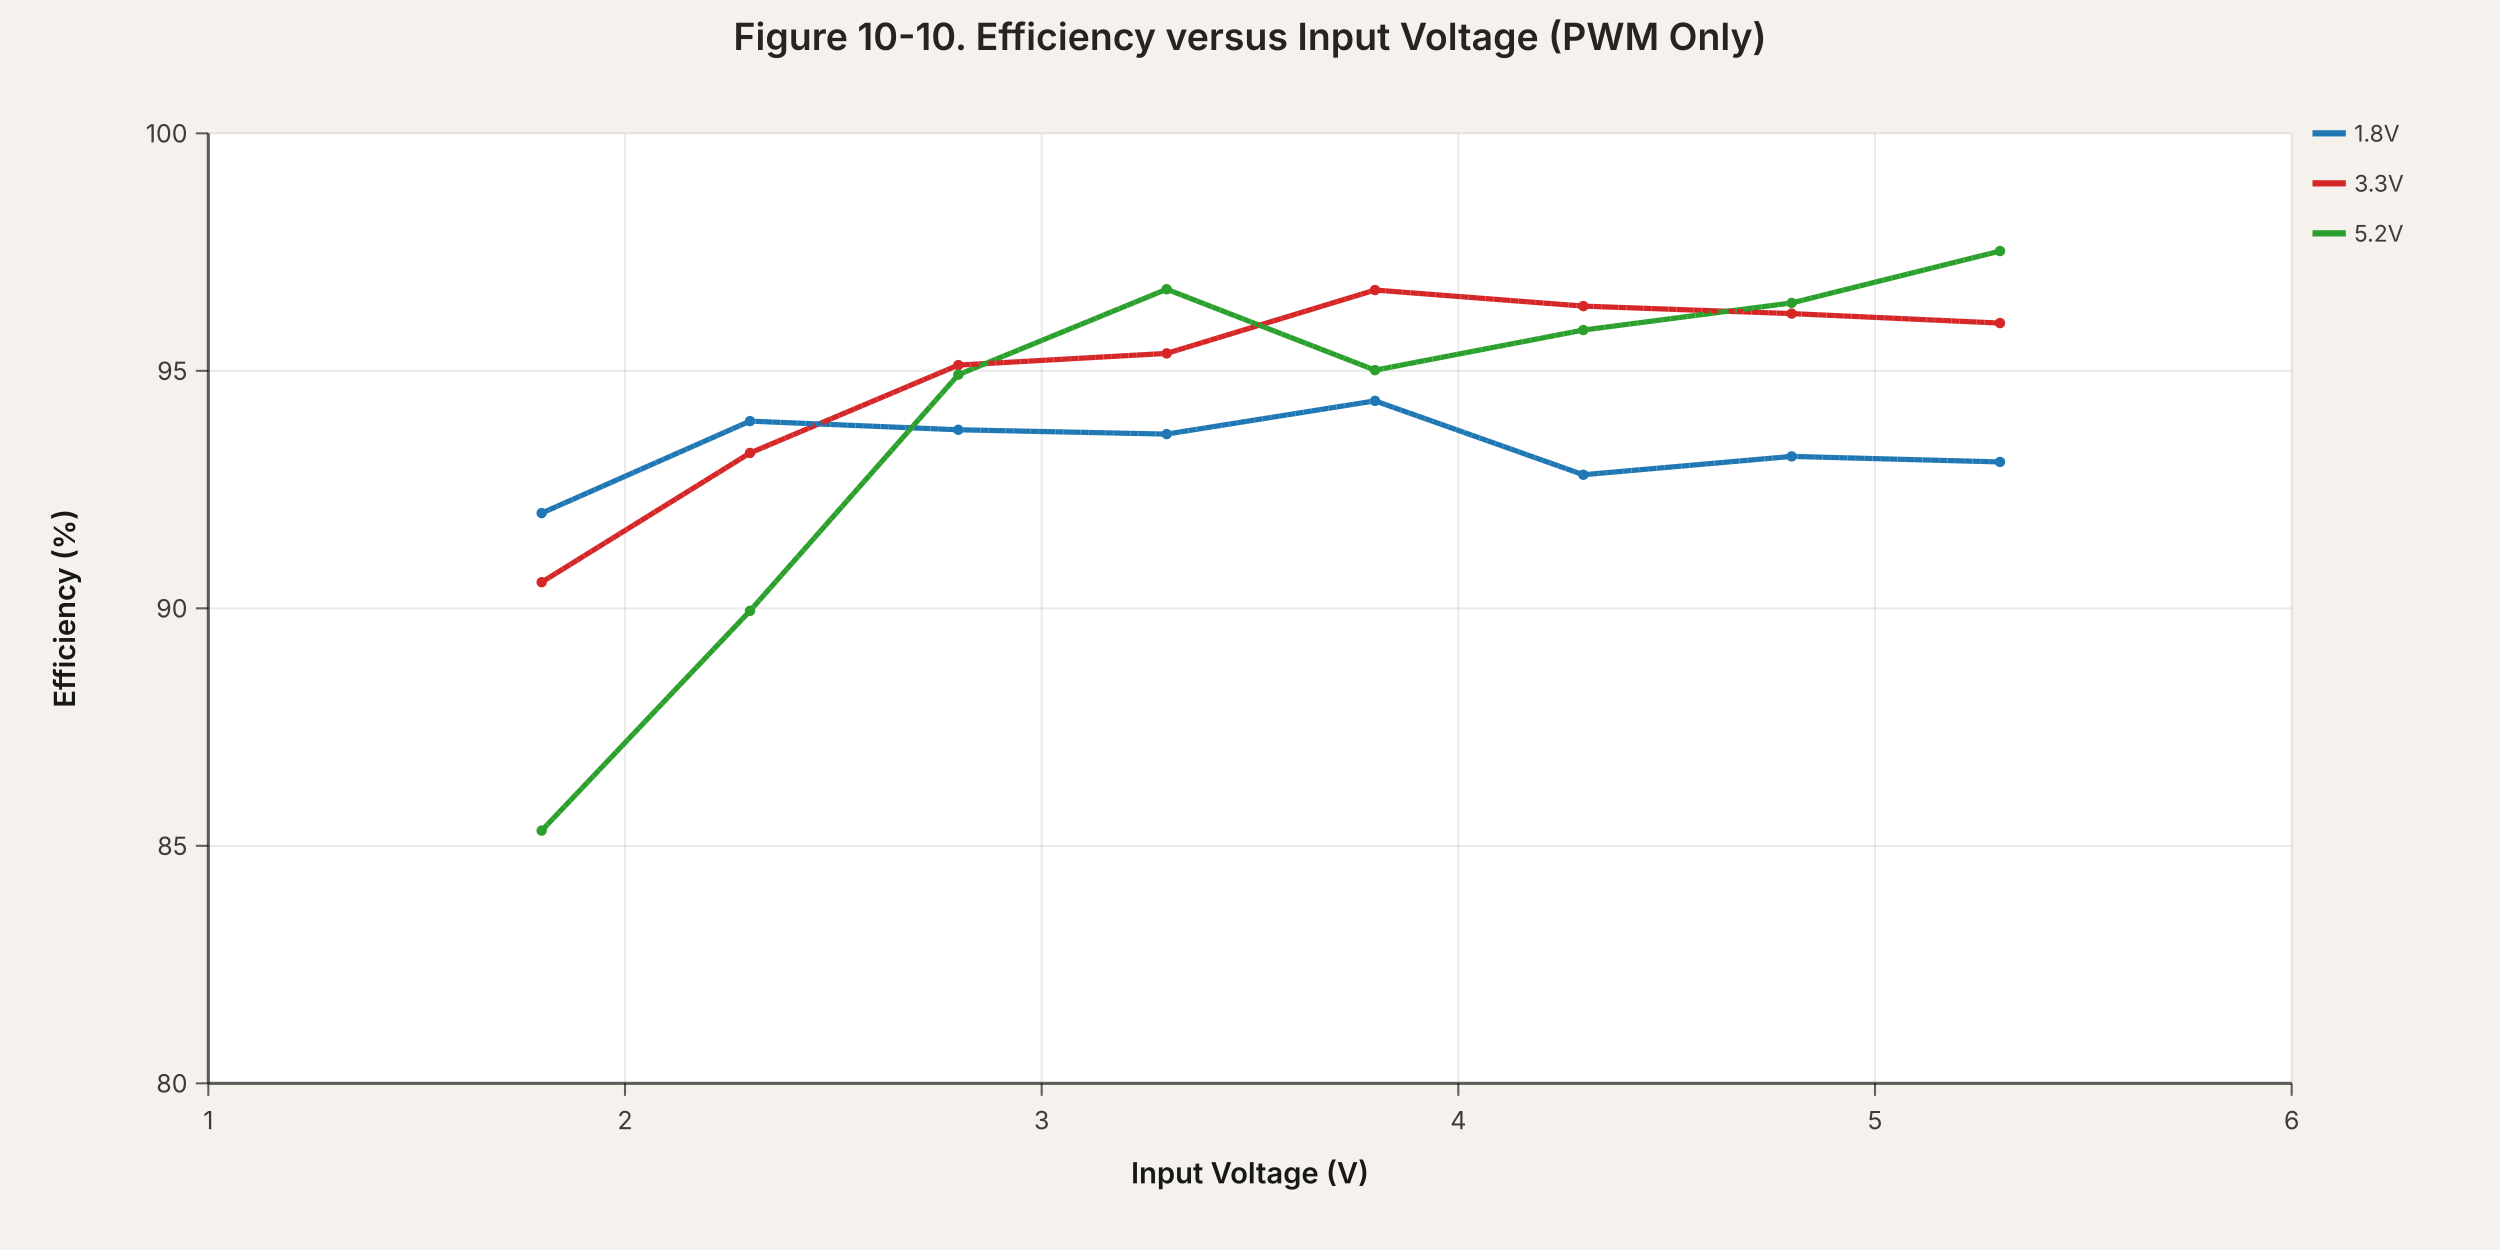
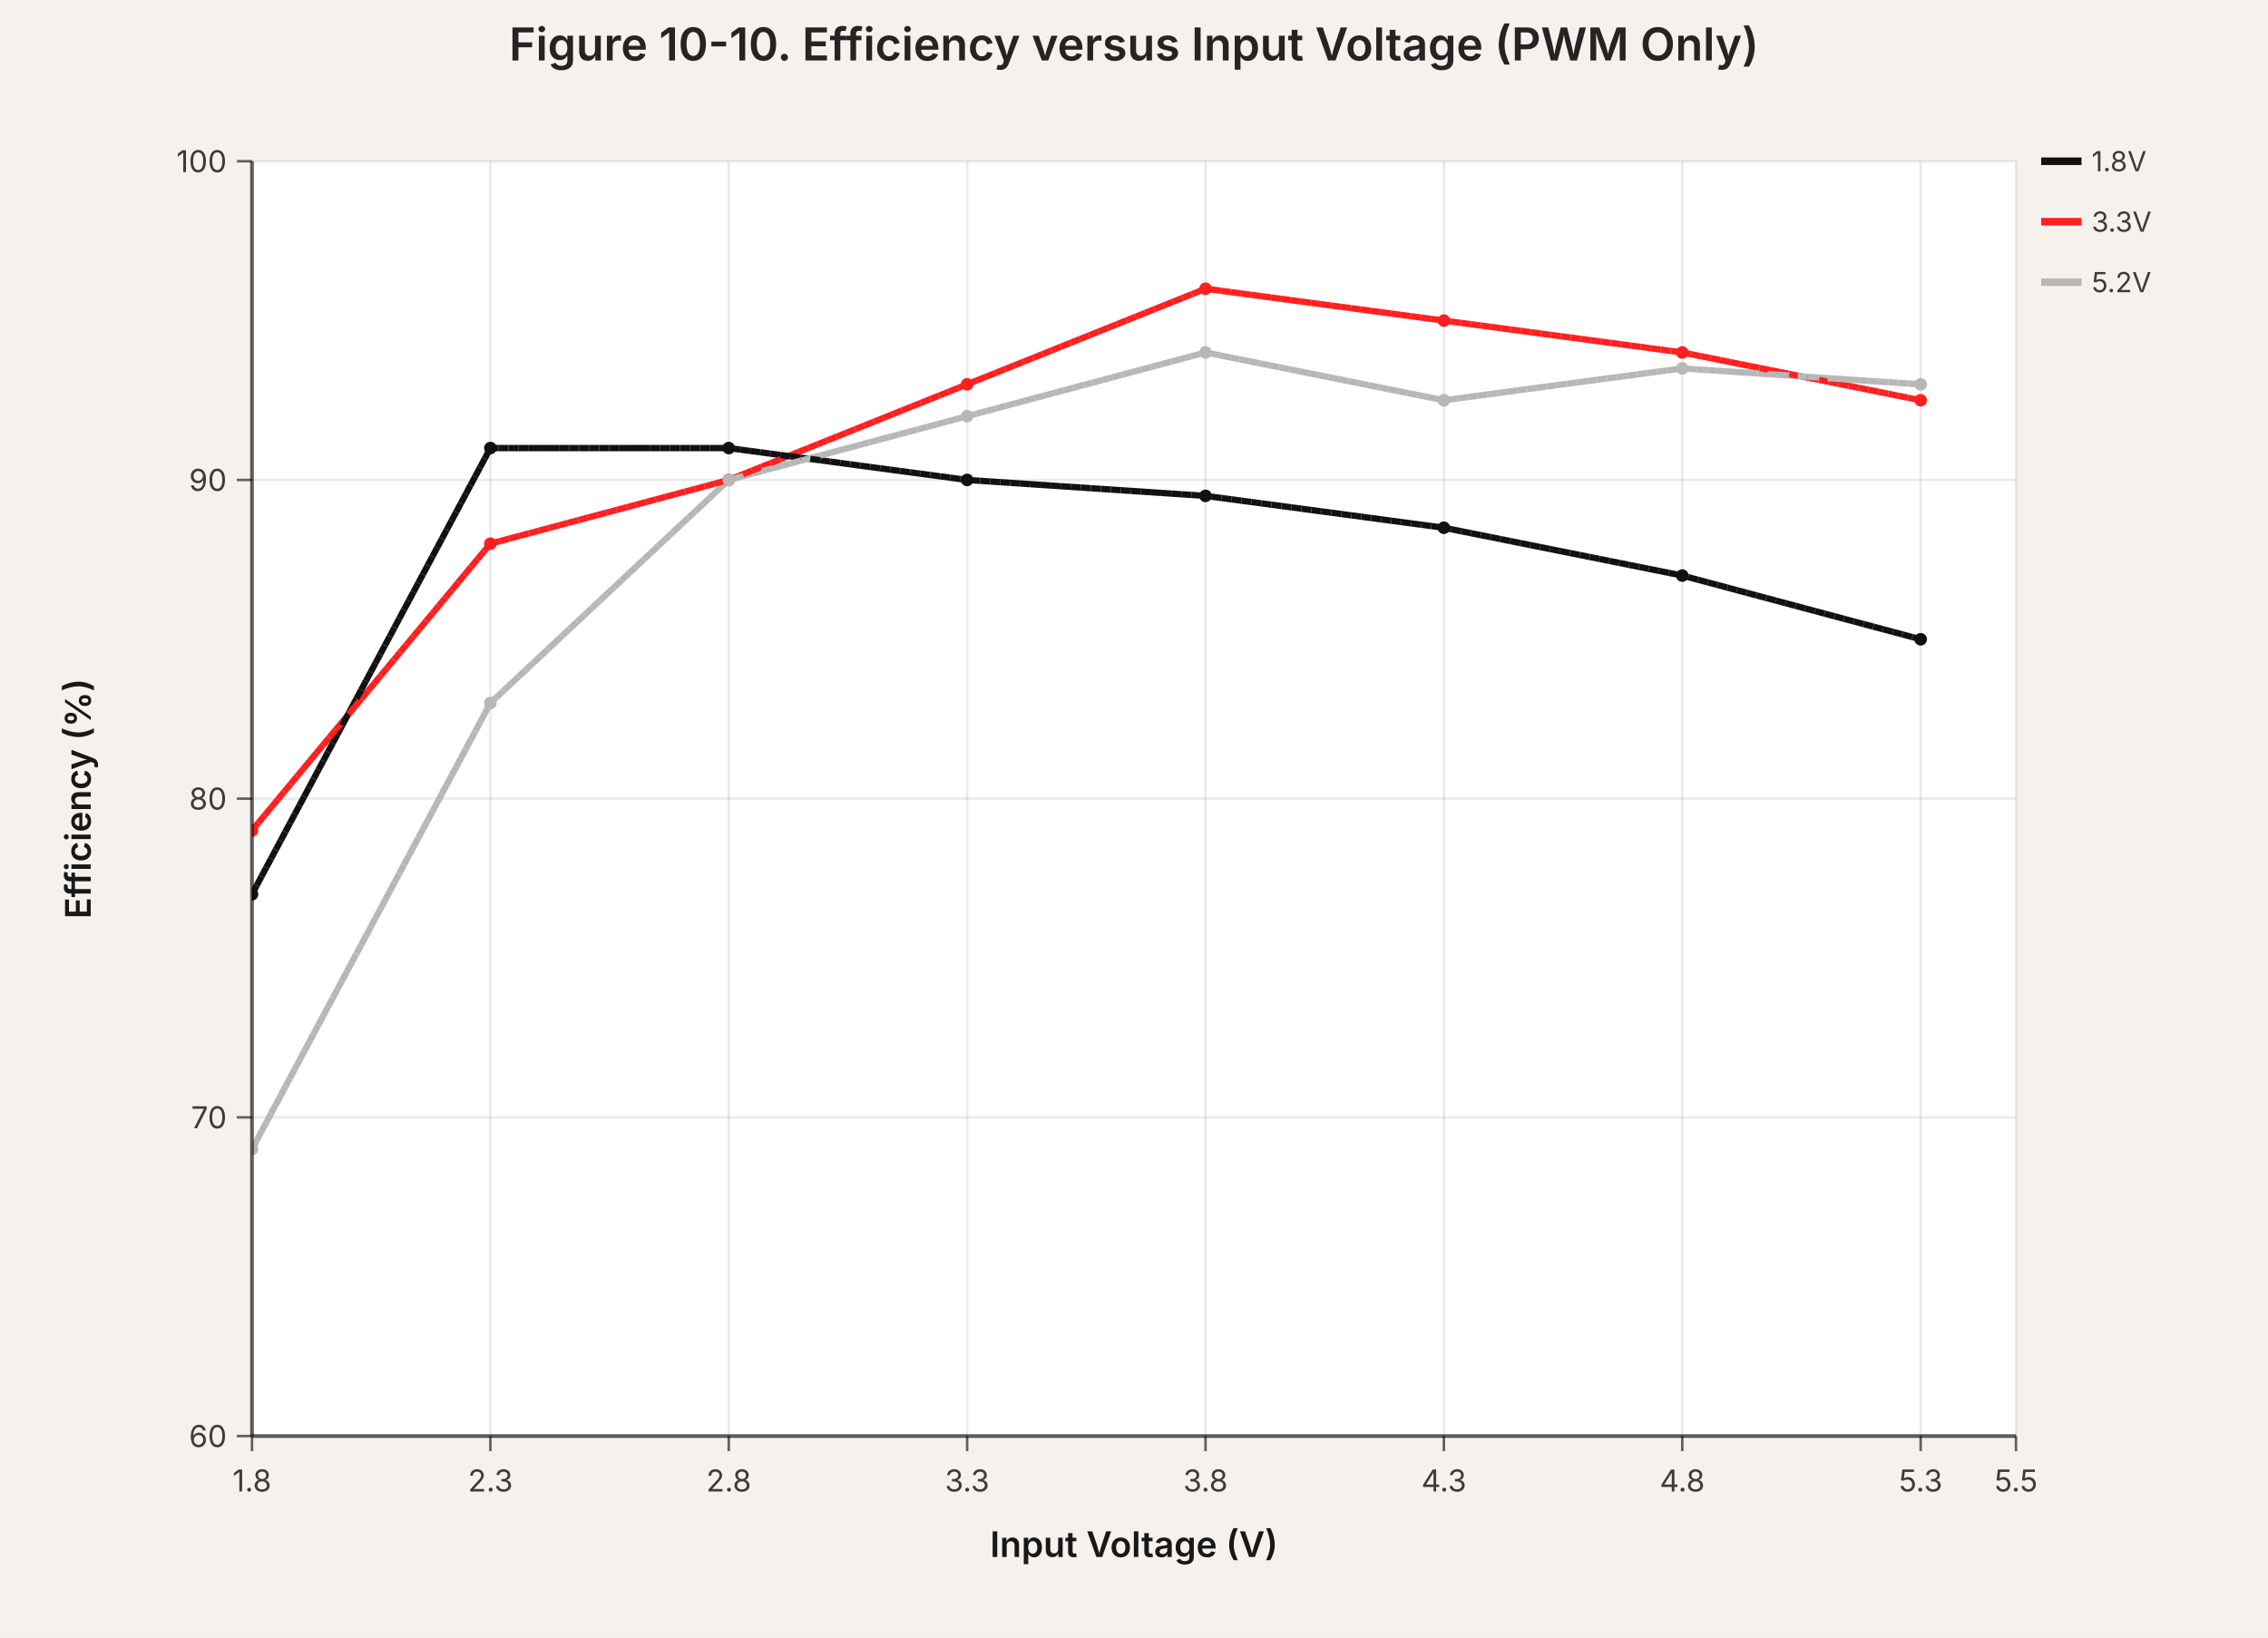
- <svg xmlns="http://www.w3.org/2000/svg" width="1200" height="600" style="background-color: rgb(245, 241, 237)" viewBox="0 0 1200 600" data-simulation-experiment-id="simulation_experiment_0" data-simulation-experiment-name="Figure 10-10. Efficiency versus Input Voltage (PWM Only)">
+ <svg xmlns="http://www.w3.org/2000/svg" width="900" height="650" style="background-color: rgb(245, 241, 237)" viewBox="0 0 900 650" data-simulation-experiment-id="simulation_experiment_0" data-simulation-experiment-name="Figure 10-10. Efficiency versus Input Voltage (PWM Only)" data-software-used-string="@tscircuit/core@0.0.1561">
  <style>
:root { color-scheme: light; }
svg { font-family: 'Inter', 'Helvetica Neue', Arial, sans-serif; }
.background { fill: rgb(245, 241, 237); }
.plot-background { fill: #ffffff; }
.grid-line { stroke: rgba(0, 0, 0, 0.08); stroke-width: 1; }
.axis { stroke: rgba(0, 0, 0, 0.6); stroke-width: 1.5; }
.axis-tick { stroke: rgba(0, 0, 0, 0.6); stroke-width: 1; }
.axis-label { fill: rgba(0, 0, 0, 0.75); font-size: 12px; }
.axis-title { fill: rgba(0, 0, 0, 0.9); font-size: 14px; font-weight: 600; }
.legend-label { fill: rgba(0, 0, 0, 0.75); font-size: 11px; }
.legend-line { stroke-width: 3; }
.scope-channel-card { fill: #ffffff; stroke: rgba(0, 0, 0, 0.22); stroke-width: 1; }
.scope-channel-header-text { fill: #ffffff; font-size: 14px; font-weight: 700; }
.scope-channel-detail { fill: rgba(0, 0, 0, 0.42); font-size: 14px; }
.simulation-line { fill: none; stroke-width: 2.5; }
.simulation-point { stroke-width: 0; }
.chart-title { fill: rgba(0, 0, 0, 0.85); font-size: 18px; font-weight: 600; }
</style>
-   <rect class="background" x="0" y="0" width="1200" height="600" />
+   <rect class="background" x="0" y="0" width="900" height="650" />
  <defs>
    <clipPath id="simulation-graph-simulation_experiment_0">
-       <rect x="100" y="64" width="1000" height="456" />
+       <rect x="100" y="64" width="700" height="506" />
    </clipPath>
  </defs>
-   <rect class="plot-background" x="100" y="64" width="1000" height="456" />
+   <rect class="plot-background" x="100" y="64" width="700" height="506" />
  <g class="grid">
-     <line class="grid-line grid-line-x" x1="100" y1="64" x2="100" y2="520" />
-     <line class="grid-line grid-line-x" x1="300" y1="64" x2="300" y2="520" />
-     <line class="grid-line grid-line-x" x1="500" y1="64" x2="500" y2="520" />
-     <line class="grid-line grid-line-x" x1="700" y1="64" x2="700" y2="520" />
-     <line class="grid-line grid-line-x" x1="900" y1="64" x2="900" y2="520" />
-     <line class="grid-line grid-line-x" x1="1100" y1="64" x2="1100" y2="520" />
-     <line class="grid-line grid-line-y" x1="100" y1="520" x2="1100" y2="520" />
-     <line class="grid-line grid-line-y" x1="100" y1="406" x2="1100" y2="406" />
-     <line class="grid-line grid-line-y" x1="100" y1="292" x2="1100" y2="292" />
-     <line class="grid-line grid-line-y" x1="100" y1="178" x2="1100" y2="178" />
-     <line class="grid-line grid-line-y" x1="100" y1="64" x2="1100" y2="64" />
+     <line class="grid-line grid-line-x" x1="100" y1="64" x2="100" y2="570" />
+     <line class="grid-line grid-line-x" x1="194.595" y1="64" x2="194.595" y2="570" />
+     <line class="grid-line grid-line-x" x1="289.189" y1="64" x2="289.189" y2="570" />
+     <line class="grid-line grid-line-x" x1="383.784" y1="64" x2="383.784" y2="570" />
+     <line class="grid-line grid-line-x" x1="478.378" y1="64" x2="478.378" y2="570" />
+     <line class="grid-line grid-line-x" x1="572.973" y1="64" x2="572.973" y2="570" />
+     <line class="grid-line grid-line-x" x1="667.568" y1="64" x2="667.568" y2="570" />
+     <line class="grid-line grid-line-x" x1="762.162" y1="64" x2="762.162" y2="570" />
+     <line class="grid-line grid-line-x" x1="800" y1="64" x2="800" y2="570" />
+     <line class="grid-line grid-line-y" x1="100" y1="570" x2="800" y2="570" />
+     <line class="grid-line grid-line-y" x1="100" y1="443.5" x2="800" y2="443.5" />
+     <line class="grid-line grid-line-y" x1="100" y1="317" x2="800" y2="317" />
+     <line class="grid-line grid-line-y" x1="100" y1="190.5" x2="800" y2="190.5" />
+     <line class="grid-line grid-line-y" x1="100" y1="64" x2="800" y2="64" />
  </g>
  <g class="data-series">
-     <path class="simulation-line" d="M 260 246.285 L 360 202.135 L 460 206.296 L 560 208.361 L 660 192.413 L 760 227.873 L 860 219.073 L 960 221.731" stroke="#1f77b4" clip-path="url(#simulation-graph-simulation_experiment_0)" data-simulation-transient-voltage-graph-id="simulation_measurement_result_0_0" stroke-dasharray="4 8" stroke-dashoffset="0" />
-     <path class="simulation-line" d="M 260 279.449 L 360 217.419 L 460 175.244 L 560 169.629 L 660 139.22 L 760 146.928 L 860 150.525 L 960 155.077" stroke="#d62728" clip-path="url(#simulation-graph-simulation_experiment_0)" data-simulation-transient-voltage-graph-id="simulation_measurement_result_0_1" stroke-dasharray="4 8" stroke-dashoffset="4" />
-     <path class="simulation-line" d="M 260 398.7 L 360 293.214 L 460 179.839 L 560 138.826 L 660 177.68 L 760 158.422 L 860 145.405 L 960 120.512" stroke="#2ca02c" clip-path="url(#simulation-graph-simulation_experiment_0)" data-simulation-transient-voltage-graph-id="simulation_measurement_result_0_2" stroke-dasharray="4 8" stroke-dashoffset="8" />
-     <path class="simulation-line" d="M 260 246.285 L 360 202.135 L 460 206.296 L 560 208.361 L 660 192.413 L 760 227.873 L 860 219.073 L 960 221.731" stroke="#1f77b4" clip-path="url(#simulation-graph-simulation_experiment_0)" data-simulation-transient-voltage-graph-id="simulation_measurement_result_0_0" stroke-dasharray="4 8" stroke-dashoffset="4" />
-     <path class="simulation-line" d="M 260 279.449 L 360 217.419 L 460 175.244 L 560 169.629 L 660 139.22 L 760 146.928 L 860 150.525 L 960 155.077" stroke="#d62728" clip-path="url(#simulation-graph-simulation_experiment_0)" data-simulation-transient-voltage-graph-id="simulation_measurement_result_0_1" stroke-dasharray="4 8" stroke-dashoffset="8" />
-     <path class="simulation-line" d="M 260 398.7 L 360 293.214 L 460 179.839 L 560 138.826 L 660 177.68 L 760 158.422 L 860 145.405 L 960 120.512" stroke="#2ca02c" clip-path="url(#simulation-graph-simulation_experiment_0)" data-simulation-transient-voltage-graph-id="simulation_measurement_result_0_2" stroke-dasharray="4 8" stroke-dashoffset="0" />
-     <path class="simulation-line" d="M 260 246.285 L 360 202.135 L 460 206.296 L 560 208.361 L 660 192.413 L 760 227.873 L 860 219.073 L 960 221.731" stroke="#1f77b4" clip-path="url(#simulation-graph-simulation_experiment_0)" data-simulation-transient-voltage-graph-id="simulation_measurement_result_0_0" stroke-dasharray="4 8" stroke-dashoffset="8" />
-     <path class="simulation-line" d="M 260 279.449 L 360 217.419 L 460 175.244 L 560 169.629 L 660 139.22 L 760 146.928 L 860 150.525 L 960 155.077" stroke="#d62728" clip-path="url(#simulation-graph-simulation_experiment_0)" data-simulation-transient-voltage-graph-id="simulation_measurement_result_0_1" stroke-dasharray="4 8" stroke-dashoffset="0" />
-     <path class="simulation-line" d="M 260 398.7 L 360 293.214 L 460 179.839 L 560 138.826 L 660 177.68 L 760 158.422 L 860 145.405 L 960 120.512" stroke="#2ca02c" clip-path="url(#simulation-graph-simulation_experiment_0)" data-simulation-transient-voltage-graph-id="simulation_measurement_result_0_2" stroke-dasharray="4 8" stroke-dashoffset="4" />
-     <circle class="simulation-point" cx="260" cy="246.285" r="2.5" fill="#1f77b4" clip-path="url(#simulation-graph-simulation_experiment_0)" />
-     <circle class="simulation-point" cx="360" cy="202.135" r="2.5" fill="#1f77b4" clip-path="url(#simulation-graph-simulation_experiment_0)" />
-     <circle class="simulation-point" cx="460" cy="206.296" r="2.5" fill="#1f77b4" clip-path="url(#simulation-graph-simulation_experiment_0)" />
-     <circle class="simulation-point" cx="560" cy="208.361" r="2.5" fill="#1f77b4" clip-path="url(#simulation-graph-simulation_experiment_0)" />
-     <circle class="simulation-point" cx="660" cy="192.413" r="2.5" fill="#1f77b4" clip-path="url(#simulation-graph-simulation_experiment_0)" />
-     <circle class="simulation-point" cx="760" cy="227.873" r="2.5" fill="#1f77b4" clip-path="url(#simulation-graph-simulation_experiment_0)" />
-     <circle class="simulation-point" cx="860" cy="219.073" r="2.5" fill="#1f77b4" clip-path="url(#simulation-graph-simulation_experiment_0)" />
-     <circle class="simulation-point" cx="960" cy="221.731" r="2.5" fill="#1f77b4" clip-path="url(#simulation-graph-simulation_experiment_0)" />
-     <circle class="simulation-point" cx="260" cy="279.449" r="2.5" fill="#d62728" clip-path="url(#simulation-graph-simulation_experiment_0)" />
-     <circle class="simulation-point" cx="360" cy="217.419" r="2.5" fill="#d62728" clip-path="url(#simulation-graph-simulation_experiment_0)" />
-     <circle class="simulation-point" cx="460" cy="175.244" r="2.5" fill="#d62728" clip-path="url(#simulation-graph-simulation_experiment_0)" />
-     <circle class="simulation-point" cx="560" cy="169.629" r="2.5" fill="#d62728" clip-path="url(#simulation-graph-simulation_experiment_0)" />
-     <circle class="simulation-point" cx="660" cy="139.22" r="2.5" fill="#d62728" clip-path="url(#simulation-graph-simulation_experiment_0)" />
-     <circle class="simulation-point" cx="760" cy="146.928" r="2.5" fill="#d62728" clip-path="url(#simulation-graph-simulation_experiment_0)" />
-     <circle class="simulation-point" cx="860" cy="150.525" r="2.5" fill="#d62728" clip-path="url(#simulation-graph-simulation_experiment_0)" />
-     <circle class="simulation-point" cx="960" cy="155.077" r="2.5" fill="#d62728" clip-path="url(#simulation-graph-simulation_experiment_0)" />
-     <circle class="simulation-point" cx="260" cy="398.7" r="2.5" fill="#2ca02c" clip-path="url(#simulation-graph-simulation_experiment_0)" />
-     <circle class="simulation-point" cx="360" cy="293.214" r="2.5" fill="#2ca02c" clip-path="url(#simulation-graph-simulation_experiment_0)" />
-     <circle class="simulation-point" cx="460" cy="179.839" r="2.5" fill="#2ca02c" clip-path="url(#simulation-graph-simulation_experiment_0)" />
-     <circle class="simulation-point" cx="560" cy="138.826" r="2.5" fill="#2ca02c" clip-path="url(#simulation-graph-simulation_experiment_0)" />
-     <circle class="simulation-point" cx="660" cy="177.68" r="2.5" fill="#2ca02c" clip-path="url(#simulation-graph-simulation_experiment_0)" />
-     <circle class="simulation-point" cx="760" cy="158.422" r="2.5" fill="#2ca02c" clip-path="url(#simulation-graph-simulation_experiment_0)" />
-     <circle class="simulation-point" cx="860" cy="145.405" r="2.5" fill="#2ca02c" clip-path="url(#simulation-graph-simulation_experiment_0)" />
-     <circle class="simulation-point" cx="960" cy="120.512" r="2.5" fill="#2ca02c" clip-path="url(#simulation-graph-simulation_experiment_0)" />
+     <path class="simulation-line" d="M 100 354.95 L 194.595 177.85 L 289.189 177.85 L 383.784 190.5 L 478.378 196.825 L 572.973 209.475 L 667.568 228.45 L 762.162 253.75" stroke="#111111" clip-path="url(#simulation-graph-simulation_experiment_0)" data-simulation-transient-voltage-graph-id="simulation_measurement_result_0_0" stroke-dasharray="4 8" stroke-dashoffset="0" />
+     <path class="simulation-line" d="M 100 329.65 L 194.595 215.8 L 289.189 190.5 L 383.784 152.55 L 478.378 114.6 L 572.973 127.25 L 667.568 139.9 L 762.162 158.875" stroke="#ff1f1f" clip-path="url(#simulation-graph-simulation_experiment_0)" data-simulation-transient-voltage-graph-id="simulation_measurement_result_0_1" stroke-dasharray="4 8" stroke-dashoffset="4" />
+     <path class="simulation-line" d="M 100 456.15 L 194.595 279.05 L 289.189 190.5 L 383.784 165.2 L 478.378 139.9 L 572.973 158.875 L 667.568 146.225 L 762.162 152.55" stroke="#b7b7b7" clip-path="url(#simulation-graph-simulation_experiment_0)" data-simulation-transient-voltage-graph-id="simulation_measurement_result_0_2" stroke-dasharray="4 8" stroke-dashoffset="8" />
+     <path class="simulation-line" d="M 100 354.95 L 194.595 177.85 L 289.189 177.85 L 383.784 190.5 L 478.378 196.825 L 572.973 209.475 L 667.568 228.45 L 762.162 253.75" stroke="#111111" clip-path="url(#simulation-graph-simulation_experiment_0)" data-simulation-transient-voltage-graph-id="simulation_measurement_result_0_0" stroke-dasharray="4 8" stroke-dashoffset="4" />
+     <path class="simulation-line" d="M 100 329.65 L 194.595 215.8 L 289.189 190.5 L 383.784 152.55 L 478.378 114.6 L 572.973 127.25 L 667.568 139.9 L 762.162 158.875" stroke="#ff1f1f" clip-path="url(#simulation-graph-simulation_experiment_0)" data-simulation-transient-voltage-graph-id="simulation_measurement_result_0_1" stroke-dasharray="4 8" stroke-dashoffset="8" />
+     <path class="simulation-line" d="M 100 456.15 L 194.595 279.05 L 289.189 190.5 L 383.784 165.2 L 478.378 139.9 L 572.973 158.875 L 667.568 146.225 L 762.162 152.55" stroke="#b7b7b7" clip-path="url(#simulation-graph-simulation_experiment_0)" data-simulation-transient-voltage-graph-id="simulation_measurement_result_0_2" stroke-dasharray="4 8" stroke-dashoffset="0" />
+     <path class="simulation-line" d="M 100 354.95 L 194.595 177.85 L 289.189 177.85 L 383.784 190.5 L 478.378 196.825 L 572.973 209.475 L 667.568 228.45 L 762.162 253.75" stroke="#111111" clip-path="url(#simulation-graph-simulation_experiment_0)" data-simulation-transient-voltage-graph-id="simulation_measurement_result_0_0" stroke-dasharray="4 8" stroke-dashoffset="8" />
+     <path class="simulation-line" d="M 100 329.65 L 194.595 215.8 L 289.189 190.5 L 383.784 152.55 L 478.378 114.6 L 572.973 127.25 L 667.568 139.9 L 762.162 158.875" stroke="#ff1f1f" clip-path="url(#simulation-graph-simulation_experiment_0)" data-simulation-transient-voltage-graph-id="simulation_measurement_result_0_1" stroke-dasharray="4 8" stroke-dashoffset="0" />
+     <path class="simulation-line" d="M 100 456.15 L 194.595 279.05 L 289.189 190.5 L 383.784 165.2 L 478.378 139.9 L 572.973 158.875 L 667.568 146.225 L 762.162 152.55" stroke="#b7b7b7" clip-path="url(#simulation-graph-simulation_experiment_0)" data-simulation-transient-voltage-graph-id="simulation_measurement_result_0_2" stroke-dasharray="4 8" stroke-dashoffset="4" />
+     <circle class="simulation-point" cx="100" cy="354.95" r="2.5" fill="#111111" clip-path="url(#simulation-graph-simulation_experiment_0)" />
+     <circle class="simulation-point" cx="194.595" cy="177.85" r="2.5" fill="#111111" clip-path="url(#simulation-graph-simulation_experiment_0)" />
+     <circle class="simulation-point" cx="289.189" cy="177.85" r="2.5" fill="#111111" clip-path="url(#simulation-graph-simulation_experiment_0)" />
+     <circle class="simulation-point" cx="383.784" cy="190.5" r="2.5" fill="#111111" clip-path="url(#simulation-graph-simulation_experiment_0)" />
+     <circle class="simulation-point" cx="478.378" cy="196.825" r="2.5" fill="#111111" clip-path="url(#simulation-graph-simulation_experiment_0)" />
+     <circle class="simulation-point" cx="572.973" cy="209.475" r="2.5" fill="#111111" clip-path="url(#simulation-graph-simulation_experiment_0)" />
+     <circle class="simulation-point" cx="667.568" cy="228.45" r="2.5" fill="#111111" clip-path="url(#simulation-graph-simulation_experiment_0)" />
+     <circle class="simulation-point" cx="762.162" cy="253.75" r="2.5" fill="#111111" clip-path="url(#simulation-graph-simulation_experiment_0)" />
+     <circle class="simulation-point" cx="100" cy="329.65" r="2.5" fill="#ff1f1f" clip-path="url(#simulation-graph-simulation_experiment_0)" />
+     <circle class="simulation-point" cx="194.595" cy="215.8" r="2.5" fill="#ff1f1f" clip-path="url(#simulation-graph-simulation_experiment_0)" />
+     <circle class="simulation-point" cx="289.189" cy="190.5" r="2.5" fill="#ff1f1f" clip-path="url(#simulation-graph-simulation_experiment_0)" />
+     <circle class="simulation-point" cx="383.784" cy="152.55" r="2.5" fill="#ff1f1f" clip-path="url(#simulation-graph-simulation_experiment_0)" />
+     <circle class="simulation-point" cx="478.378" cy="114.6" r="2.5" fill="#ff1f1f" clip-path="url(#simulation-graph-simulation_experiment_0)" />
+     <circle class="simulation-point" cx="572.973" cy="127.25" r="2.5" fill="#ff1f1f" clip-path="url(#simulation-graph-simulation_experiment_0)" />
+     <circle class="simulation-point" cx="667.568" cy="139.9" r="2.5" fill="#ff1f1f" clip-path="url(#simulation-graph-simulation_experiment_0)" />
+     <circle class="simulation-point" cx="762.162" cy="158.875" r="2.5" fill="#ff1f1f" clip-path="url(#simulation-graph-simulation_experiment_0)" />
+     <circle class="simulation-point" cx="100" cy="456.15" r="2.5" fill="#b7b7b7" clip-path="url(#simulation-graph-simulation_experiment_0)" />
+     <circle class="simulation-point" cx="194.595" cy="279.05" r="2.5" fill="#b7b7b7" clip-path="url(#simulation-graph-simulation_experiment_0)" />
+     <circle class="simulation-point" cx="289.189" cy="190.5" r="2.5" fill="#b7b7b7" clip-path="url(#simulation-graph-simulation_experiment_0)" />
+     <circle class="simulation-point" cx="383.784" cy="165.2" r="2.5" fill="#b7b7b7" clip-path="url(#simulation-graph-simulation_experiment_0)" />
+     <circle class="simulation-point" cx="478.378" cy="139.9" r="2.5" fill="#b7b7b7" clip-path="url(#simulation-graph-simulation_experiment_0)" />
+     <circle class="simulation-point" cx="572.973" cy="158.875" r="2.5" fill="#b7b7b7" clip-path="url(#simulation-graph-simulation_experiment_0)" />
+     <circle class="simulation-point" cx="667.568" cy="146.225" r="2.5" fill="#b7b7b7" clip-path="url(#simulation-graph-simulation_experiment_0)" />
+     <circle class="simulation-point" cx="762.162" cy="152.55" r="2.5" fill="#b7b7b7" clip-path="url(#simulation-graph-simulation_experiment_0)" />
  </g>
  <g class="axes">
-     <line class="axis axis-x" x1="100" y1="520" x2="1100" y2="520" />
-     <line class="axis axis-y" x1="100" y1="64" x2="100" y2="520" />
-     <line class="axis-tick axis-tick-x" x1="100" y1="520" x2="100" y2="526" />
-     <text class="axis-label axis-label-x" x="100" y="542" text-anchor="middle">1</text>
-     <line class="axis-tick axis-tick-x" x1="300" y1="520" x2="300" y2="526" />
-     <text class="axis-label axis-label-x" x="300" y="542" text-anchor="middle">2</text>
-     <line class="axis-tick axis-tick-x" x1="500" y1="520" x2="500" y2="526" />
-     <text class="axis-label axis-label-x" x="500" y="542" text-anchor="middle">3</text>
-     <line class="axis-tick axis-tick-x" x1="700" y1="520" x2="700" y2="526" />
-     <text class="axis-label axis-label-x" x="700" y="542" text-anchor="middle">4</text>
-     <line class="axis-tick axis-tick-x" x1="900" y1="520" x2="900" y2="526" />
-     <text class="axis-label axis-label-x" x="900" y="542" text-anchor="middle">5</text>
-     <line class="axis-tick axis-tick-x" x1="1100" y1="520" x2="1100" y2="526" />
-     <text class="axis-label axis-label-x" x="1100" y="542" text-anchor="middle">6</text>
-     <line class="axis-tick axis-tick-y" x1="94" y1="520" x2="100" y2="520" />
-     <text class="axis-label axis-label-y" x="90" y="520" text-anchor="end" dominant-baseline="middle">80</text>
-     <line class="axis-tick axis-tick-y" x1="94" y1="406" x2="100" y2="406" />
-     <text class="axis-label axis-label-y" x="90" y="406" text-anchor="end" dominant-baseline="middle">85</text>
-     <line class="axis-tick axis-tick-y" x1="94" y1="292" x2="100" y2="292" />
-     <text class="axis-label axis-label-y" x="90" y="292" text-anchor="end" dominant-baseline="middle">90</text>
-     <line class="axis-tick axis-tick-y" x1="94" y1="178" x2="100" y2="178" />
-     <text class="axis-label axis-label-y" x="90" y="178" text-anchor="end" dominant-baseline="middle">95</text>
+     <line class="axis axis-x" x1="100" y1="570" x2="800" y2="570" />
+     <line class="axis axis-y" x1="100" y1="64" x2="100" y2="570" />
+     <line class="axis-tick axis-tick-x" x1="100" y1="570" x2="100" y2="576" />
+     <text class="axis-label axis-label-x" x="100" y="592" text-anchor="middle">1.8</text>
+     <line class="axis-tick axis-tick-x" x1="194.595" y1="570" x2="194.595" y2="576" />
+     <text class="axis-label axis-label-x" x="194.595" y="592" text-anchor="middle">2.3</text>
+     <line class="axis-tick axis-tick-x" x1="289.189" y1="570" x2="289.189" y2="576" />
+     <text class="axis-label axis-label-x" x="289.189" y="592" text-anchor="middle">2.8</text>
+     <line class="axis-tick axis-tick-x" x1="383.784" y1="570" x2="383.784" y2="576" />
+     <text class="axis-label axis-label-x" x="383.784" y="592" text-anchor="middle">3.3</text>
+     <line class="axis-tick axis-tick-x" x1="478.378" y1="570" x2="478.378" y2="576" />
+     <text class="axis-label axis-label-x" x="478.378" y="592" text-anchor="middle">3.8</text>
+     <line class="axis-tick axis-tick-x" x1="572.973" y1="570" x2="572.973" y2="576" />
+     <text class="axis-label axis-label-x" x="572.973" y="592" text-anchor="middle">4.3</text>
+     <line class="axis-tick axis-tick-x" x1="667.568" y1="570" x2="667.568" y2="576" />
+     <text class="axis-label axis-label-x" x="667.568" y="592" text-anchor="middle">4.8</text>
+     <line class="axis-tick axis-tick-x" x1="762.162" y1="570" x2="762.162" y2="576" />
+     <text class="axis-label axis-label-x" x="762.162" y="592" text-anchor="middle">5.3</text>
+     <line class="axis-tick axis-tick-x" x1="800" y1="570" x2="800" y2="576" />
+     <text class="axis-label axis-label-x" x="800" y="592" text-anchor="middle">5.5</text>
+     <line class="axis-tick axis-tick-y" x1="94" y1="570" x2="100" y2="570" />
+     <text class="axis-label axis-label-y" x="90" y="570" text-anchor="end" dominant-baseline="middle">60</text>
+     <line class="axis-tick axis-tick-y" x1="94" y1="443.5" x2="100" y2="443.5" />
+     <text class="axis-label axis-label-y" x="90" y="443.5" text-anchor="end" dominant-baseline="middle">70</text>
+     <line class="axis-tick axis-tick-y" x1="94" y1="317" x2="100" y2="317" />
+     <text class="axis-label axis-label-y" x="90" y="317" text-anchor="end" dominant-baseline="middle">80</text>
+     <line class="axis-tick axis-tick-y" x1="94" y1="190.5" x2="100" y2="190.5" />
+     <text class="axis-label axis-label-y" x="90" y="190.5" text-anchor="end" dominant-baseline="middle">90</text>
    <line class="axis-tick axis-tick-y" x1="94" y1="64" x2="100" y2="64" />
    <text class="axis-label axis-label-y" x="90" y="64" text-anchor="end" dominant-baseline="middle">100</text>
-     <text class="axis-title axis-title-y" x="36" y="292" transform="rotate(-90 36 292)" text-anchor="middle">Efficiency (%)</text>
-     <text class="axis-title axis-title-x" x="600" y="568" text-anchor="middle">Input Voltage (V)</text>
+     <text class="axis-title axis-title-y" x="36" y="317" transform="rotate(-90 36 317)" text-anchor="middle">Efficiency (%)</text>
+     <text class="axis-title axis-title-x" x="450" y="618" text-anchor="middle">Input Voltage (V)</text>
  </g>
  <g class="legend">
-     <g class="legend-item" transform="translate(1110 64)">
-       <line class="legend-line" x1="0" y1="0" x2="16" y2="0" stroke="#1f77b4" />
+     <g class="legend-item" transform="translate(810 64)">
+       <line class="legend-line" x1="0" y1="0" x2="16" y2="0" stroke="#111111" />
      <text class="legend-label" x="20" y="0" dominant-baseline="middle">
        <tspan x="20" dy="0">1.8V</tspan>
      </text>
    </g>
-     <g class="legend-item" transform="translate(1110 88)">
-       <line class="legend-line" x1="0" y1="0" x2="16" y2="0" stroke="#d62728" />
+     <g class="legend-item" transform="translate(810 88)">
+       <line class="legend-line" x1="0" y1="0" x2="16" y2="0" stroke="#ff1f1f" />
      <text class="legend-label" x="20" y="0" dominant-baseline="middle">
        <tspan x="20" dy="0">3.3V</tspan>
      </text>
    </g>
-     <g class="legend-item" transform="translate(1110 112)">
-       <line class="legend-line" x1="0" y1="0" x2="16" y2="0" stroke="#2ca02c" />
+     <g class="legend-item" transform="translate(810 112)">
+       <line class="legend-line" x1="0" y1="0" x2="16" y2="0" stroke="#b7b7b7" />
      <text class="legend-label" x="20" y="0" dominant-baseline="middle">
        <tspan x="20" dy="0">5.2V</tspan>
      </text>
    </g>
  </g>
-   <text class="chart-title" x="600" y="24" text-anchor="middle">Figure 10-10. Efficiency versus Input Voltage (PWM Only)</text>
+   <text class="chart-title" x="450" y="24" text-anchor="middle">Figure 10-10. Efficiency versus Input Voltage (PWM Only)</text>
</svg>
